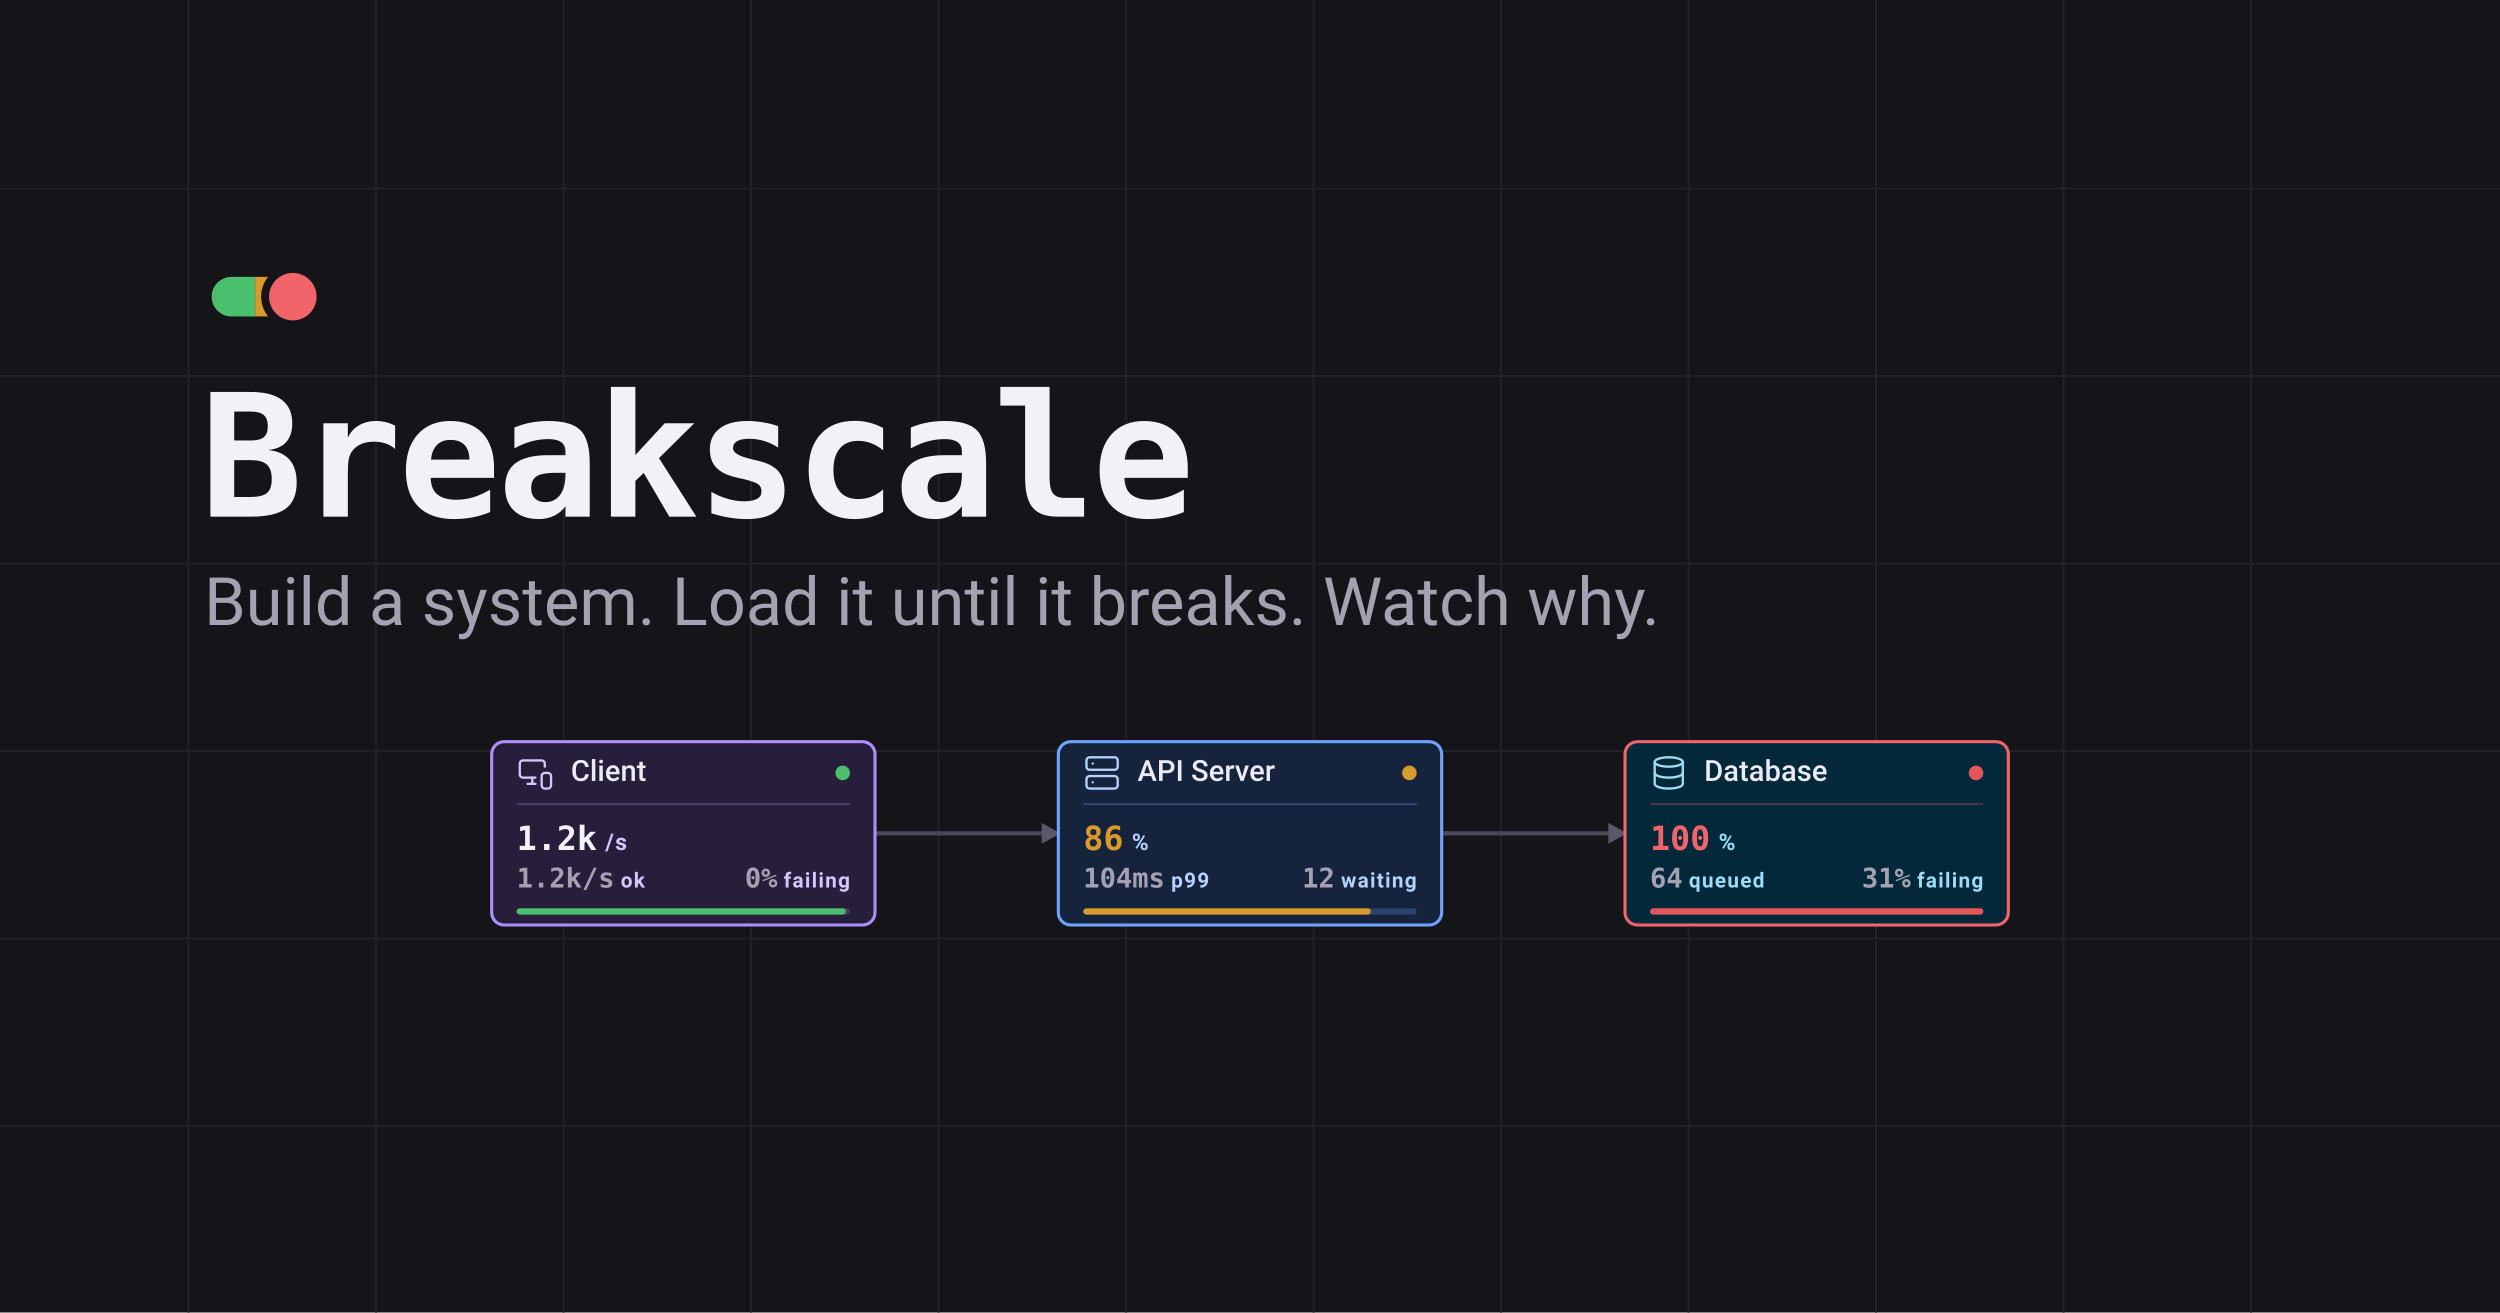
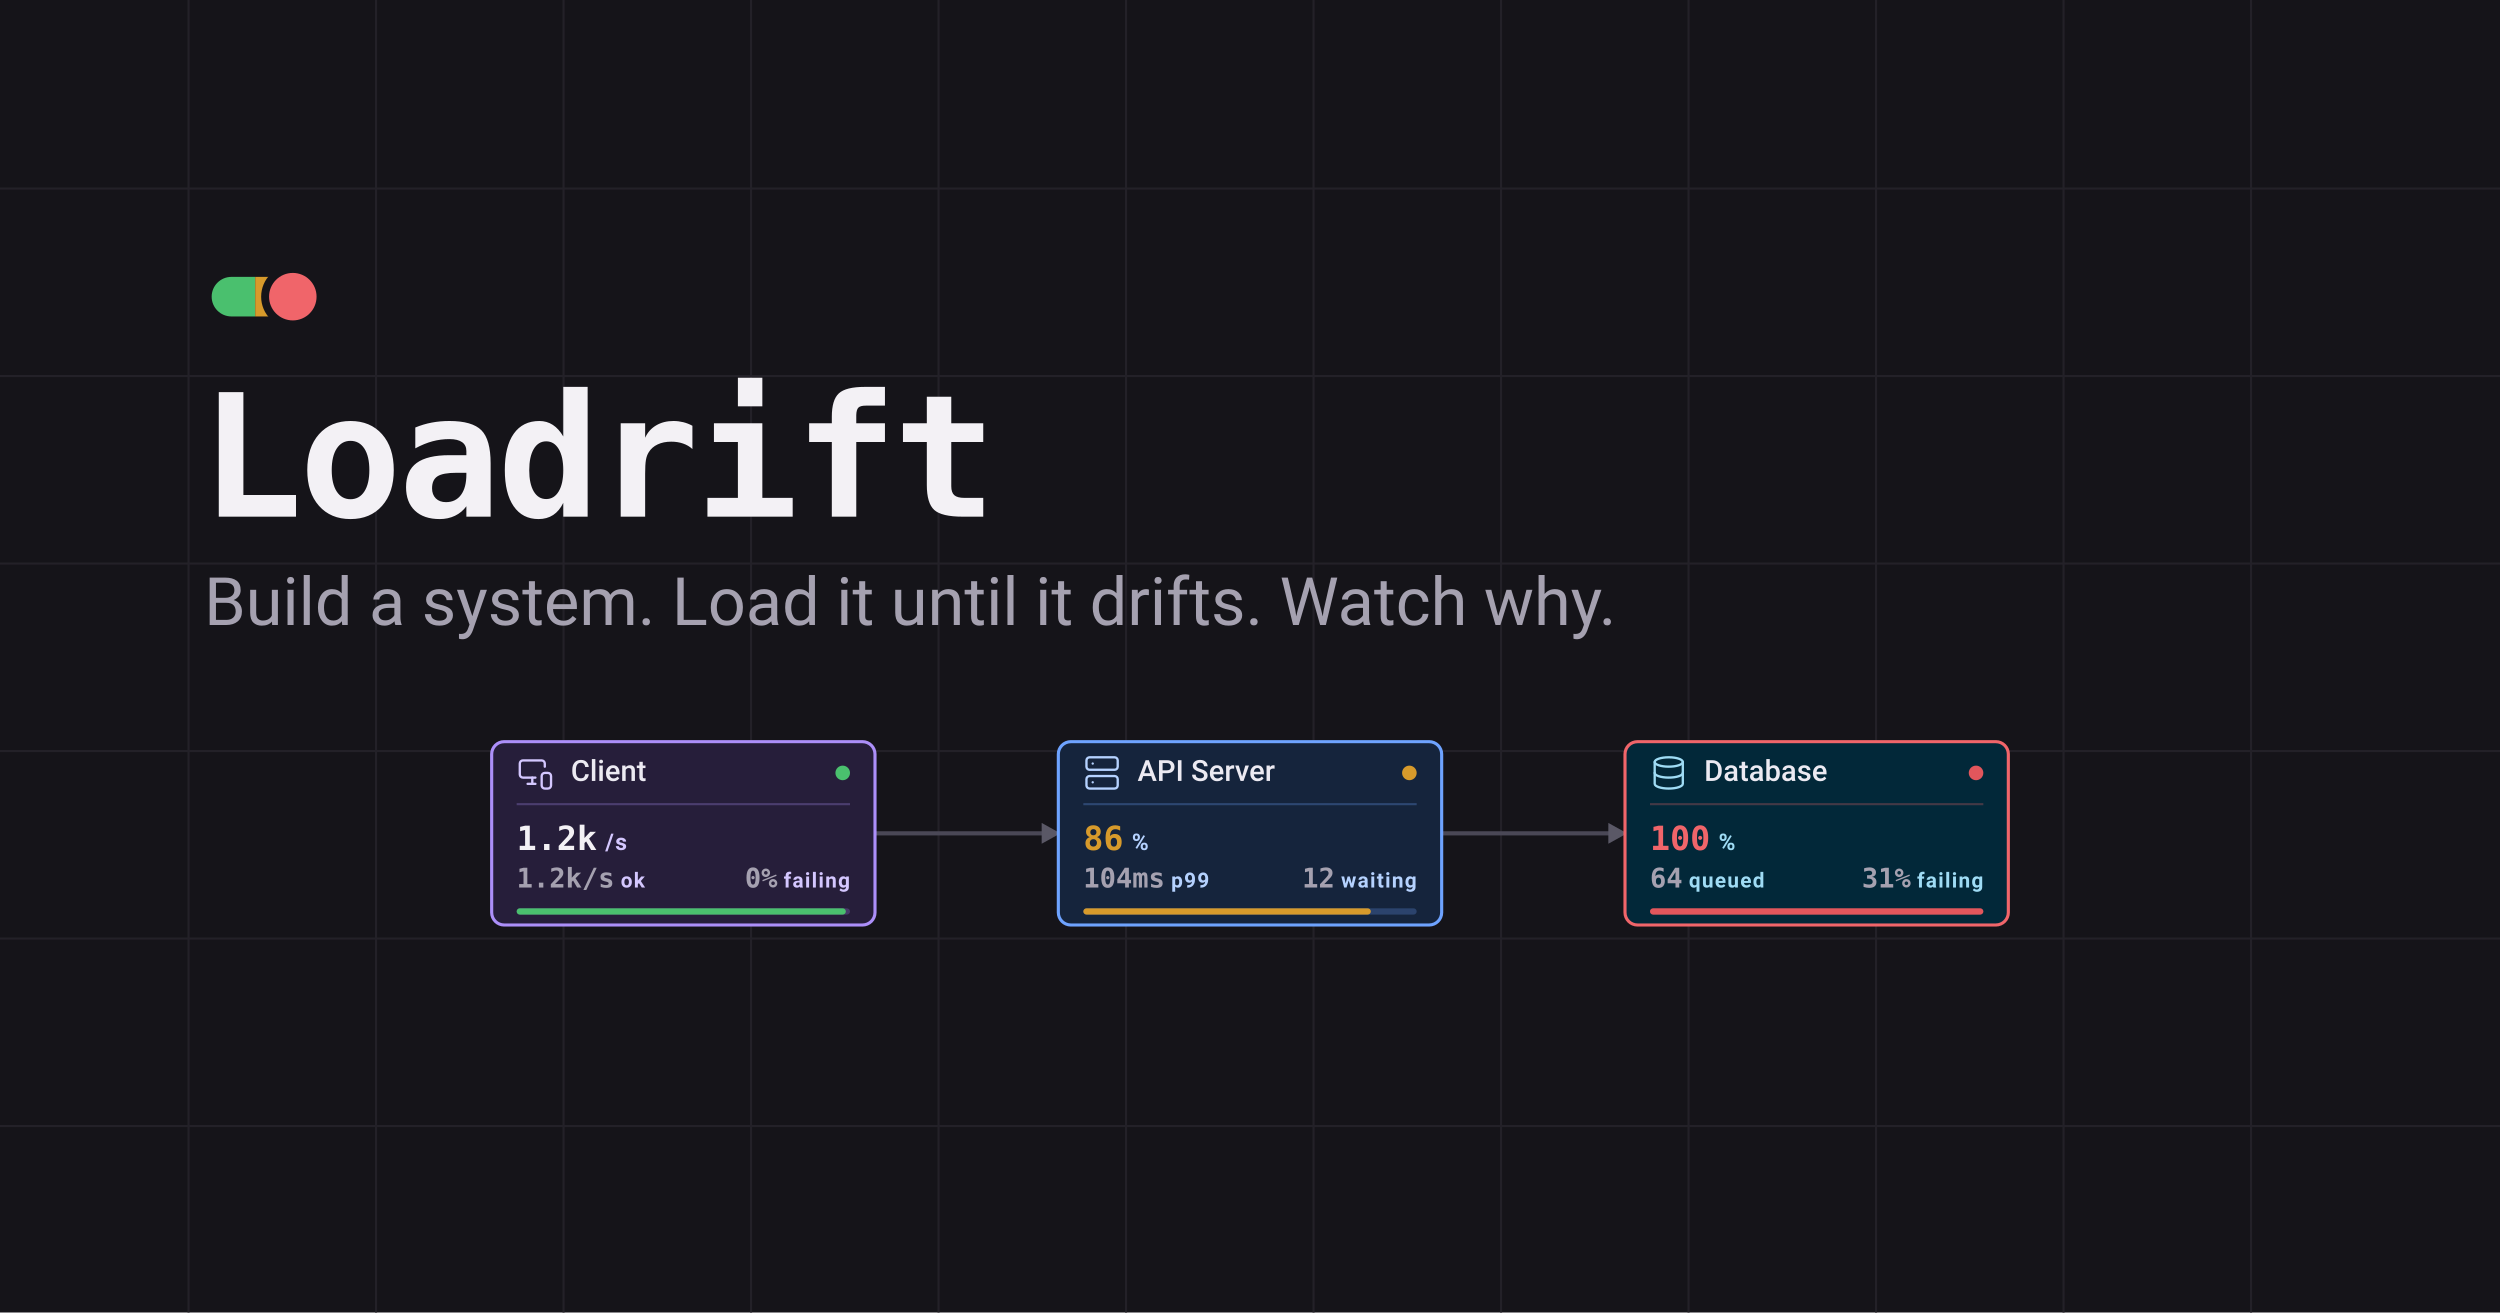
- <svg xmlns="http://www.w3.org/2000/svg" viewBox="0 0 1200 630" width="1200" height="630" role="img" aria-label="Breakscale: build a system, load it until it breaks, and watch why">
+ <svg xmlns="http://www.w3.org/2000/svg" viewBox="0 0 1200 630" width="1200" height="630" role="img" aria-label="Loadrift: build a system, load it until it drifts, and watch why">
  <rect width="1200" height="630" fill="#151419" />
  <g stroke="#232128" stroke-width="1">
    <path d="M0 90.5h1200M0 180.5h1200M0 270.5h1200M0 360.5h1200M0 450.5h1200M0 540.5h1200" />
    <path d="M90.5 0v630M180.5 0v630M270.5 0v630M360.5 0v630M450.5 0v630M540.5 0v630M630.5 0v630M720.5 0v630M810.5 0v630M900.5 0v630M990.5 0v630M1080.5 0v630" />
  </g>
  <g transform="translate(94, 112) scale(1.9)">
    <path d="M9 11 H15 V21 H9 A5 5 0 0 1 4 16 A5 5 0 0 1 9 11 Z" fill="#4ac06e" />
    <rect x="15" y="11" width="5" height="10" fill="#d79a2b" />
    <path d="M20 11 H23 A5 5 0 0 1 28 16 A5 5 0 0 1 23 21 H20 Z" fill="#f0656a" />
    <circle cx="24.5" cy="16" r="8" fill="#151419" />
    <circle cx="24.5" cy="16" r="6" fill="#f0656a" />
  </g>
-   <text x="96" y="248" font-family="ui-monospace, 'SF Mono', 'JetBrains Mono', Menlo, Consolas, monospace" font-size="82" font-weight="700" letter-spacing="-1.8" fill="#f3f1f5">Breakscale</text>
-   <text x="98" y="300" font-family="ui-sans-serif, system-ui, -apple-system, 'Segoe UI', Roboto, sans-serif" font-size="32" fill="#a5a1b0">Build a system. Load it until it breaks. Watch why.</text>
+   <text x="96" y="248" font-family="ui-monospace, 'SF Mono', 'JetBrains Mono', Menlo, Consolas, monospace" font-size="82" font-weight="700" letter-spacing="-1.8" fill="#f3f1f5">Loadrift</text>
+   <text x="98" y="300" font-family="ui-sans-serif, system-ui, -apple-system, 'Segoe UI', Roboto, sans-serif" font-size="32" fill="#a5a1b0">Build a system. Load it until it drifts. Watch why.</text>
  <g transform="translate(236, 356)">
    <path d="M184 44 H266" stroke="#4a4856" stroke-width="2" />
    <path d="M456 44 H538" stroke="#4a4856" stroke-width="2" />
    <path d="M264 39 L273 44 L264 49 Z" fill="#5a5866" />
    <path d="M536 39 L545 44 L536 49 Z" fill="#5a5866" />
    <g transform="translate(0,0)">
      <rect width="184" height="88" rx="6" fill="#261e3a" stroke="#ac8ff9" stroke-width="1.5" />
      <line x1="12" y1="30" x2="172" y2="30" stroke="#ac8ff9" stroke-opacity="0.28" stroke-width="1" />
      <g transform="translate(12,6) scale(0.75)" fill="none" stroke="#d4c7ff" stroke-width="1.5" stroke-linecap="round" stroke-linejoin="round">
        <path d="M18 8V6a2 2 0 0 0-2-2H4a2 2 0 0 0-2 2v7a2 2 0 0 0 2 2h8" />
        <path d="M10 19v-3.96 3.15" />
        <path d="M7 19h5" />
        <rect width="6" height="10" x="16" y="12" rx="2" />
      </g>
      <text x="38" y="15" font-family="ui-sans-serif, system-ui, -apple-system, 'Segoe UI', Roboto, sans-serif" font-size="14" font-weight="450" fill="#eceaf2" dominant-baseline="middle">Client</text>
      <circle cx="168.5" cy="15" r="3.5" fill="#4ac06e" />
      <text x="12" y="52" font-family="ui-monospace, 'SF Mono', 'JetBrains Mono', Menlo, Consolas, monospace" font-size="16" font-weight="650" fill="#f3f1f5">1.2k<tspan font-family="ui-sans-serif, system-ui, -apple-system, 'Segoe UI', Roboto, sans-serif" font-size="11" font-weight="650" fill="#d4c7ff" letter-spacing="0.66" dx="4">/s</tspan>
      </text>
      <text x="12" y="70" font-family="ui-monospace, 'SF Mono', 'JetBrains Mono', Menlo, Consolas, monospace" font-size="13" font-weight="650" fill="#a5a1b0">1.2k/s<tspan font-family="ui-sans-serif, system-ui, -apple-system, 'Segoe UI', Roboto, sans-serif" font-size="10" font-weight="650" fill="#d4c7ff" letter-spacing="0.6" dx="3">ok</tspan>
      </text>
      <text x="172" y="70" text-anchor="end" font-family="ui-monospace, 'SF Mono', 'JetBrains Mono', Menlo, Consolas, monospace" font-size="13" font-weight="650" fill="#a5a1b0">0%<tspan font-family="ui-sans-serif, system-ui, -apple-system, 'Segoe UI', Roboto, sans-serif" font-size="10" font-weight="650" fill="#d4c7ff" letter-spacing="0.6" dx="3">failing</tspan>
      </text>
      <rect x="12" y="80" width="160" height="3" rx="1.5" fill="#ac8ff9" fill-opacity="0.25" />
      <rect x="12" y="80" width="158" height="3" rx="1.5" fill="#4ac06e" />
    </g>
    <g transform="translate(272,0)">
      <rect width="184" height="88" rx="6" fill="#15243c" stroke="#6ea3ff" stroke-width="1.5" />
      <line x1="12" y1="30" x2="172" y2="30" stroke="#6ea3ff" stroke-opacity="0.28" stroke-width="1" />
      <g transform="translate(12,6) scale(0.75)" fill="none" stroke="#b5d2ff" stroke-width="1.5" stroke-linecap="round" stroke-linejoin="round">
        <rect width="20" height="8" x="2" y="2" rx="2" />
        <rect width="20" height="8" x="2" y="14" rx="2" />
        <path d="M6 6h.01M6 18h.01" />
      </g>
      <text x="38" y="15" font-family="ui-sans-serif, system-ui, -apple-system, 'Segoe UI', Roboto, sans-serif" font-size="14" font-weight="450" fill="#eceaf2" dominant-baseline="middle">API Server</text>
      <circle cx="168.5" cy="15" r="3.5" fill="#d79a2b" />
      <text x="12" y="52" font-family="ui-monospace, 'SF Mono', 'JetBrains Mono', Menlo, Consolas, monospace" font-size="16" font-weight="650" fill="#d79a2b">86<tspan font-family="ui-sans-serif, system-ui, -apple-system, 'Segoe UI', Roboto, sans-serif" font-size="11" font-weight="650" fill="#b5d2ff" letter-spacing="0.66" dx="4">%</tspan>
      </text>
      <text x="12" y="70" font-family="ui-monospace, 'SF Mono', 'JetBrains Mono', Menlo, Consolas, monospace" font-size="13" font-weight="650" fill="#a5a1b0">104ms<tspan font-family="ui-sans-serif, system-ui, -apple-system, 'Segoe UI', Roboto, sans-serif" font-size="10" font-weight="650" fill="#b5d2ff" letter-spacing="0.6" dx="3">p99</tspan>
      </text>
      <text x="172" y="70" text-anchor="end" font-family="ui-monospace, 'SF Mono', 'JetBrains Mono', Menlo, Consolas, monospace" font-size="13" font-weight="650" fill="#a5a1b0">12<tspan font-family="ui-sans-serif, system-ui, -apple-system, 'Segoe UI', Roboto, sans-serif" font-size="10" font-weight="650" fill="#b5d2ff" letter-spacing="0.6" dx="3">waiting</tspan>
      </text>
      <rect x="12" y="80" width="160" height="3" rx="1.5" fill="#6ea3ff" fill-opacity="0.25" />
      <rect x="12" y="80" width="138" height="3" rx="1.5" fill="#d79a2b" />
    </g>
    <g transform="translate(544,0)">
      <rect width="184" height="88" rx="6" fill="#022839" stroke="#f0656a" stroke-width="1.5" />
      <line x1="12" y1="30" x2="172" y2="30" stroke="#f0656a" stroke-opacity="0.28" stroke-width="1" />
      <g transform="translate(12,6) scale(0.75)" fill="none" stroke="#9fdcf5" stroke-width="1.5" stroke-linecap="round" stroke-linejoin="round">
        <ellipse cx="12" cy="5" rx="9" ry="3" />
        <path d="M3 5v14a9 3 0 0 0 18 0V5" />
        <path d="M3 12a9 3 0 0 0 18 0" />
      </g>
      <text x="38" y="15" font-family="ui-sans-serif, system-ui, -apple-system, 'Segoe UI', Roboto, sans-serif" font-size="14" font-weight="450" fill="#eceaf2" dominant-baseline="middle">Database</text>
      <circle cx="168.5" cy="15" r="3.5" fill="#e2565c" />
      <text x="12" y="52" font-family="ui-monospace, 'SF Mono', 'JetBrains Mono', Menlo, Consolas, monospace" font-size="16" font-weight="650" fill="#f0656a">100<tspan font-family="ui-sans-serif, system-ui, -apple-system, 'Segoe UI', Roboto, sans-serif" font-size="11" font-weight="650" fill="#9fdcf5" letter-spacing="0.66" dx="4">%</tspan>
      </text>
      <text x="12" y="70" font-family="ui-monospace, 'SF Mono', 'JetBrains Mono', Menlo, Consolas, monospace" font-size="13" font-weight="650" fill="#a5a1b0">64<tspan font-family="ui-sans-serif, system-ui, -apple-system, 'Segoe UI', Roboto, sans-serif" font-size="10" font-weight="650" fill="#9fdcf5" letter-spacing="0.6" dx="3">queued</tspan>
      </text>
      <text x="172" y="70" text-anchor="end" font-family="ui-monospace, 'SF Mono', 'JetBrains Mono', Menlo, Consolas, monospace" font-size="13" font-weight="650" fill="#a5a1b0">31%<tspan font-family="ui-sans-serif, system-ui, -apple-system, 'Segoe UI', Roboto, sans-serif" font-size="10" font-weight="650" fill="#9fdcf5" letter-spacing="0.6" dx="3">failing</tspan>
      </text>
      <rect x="12" y="80" width="160" height="3" rx="1.5" fill="#f0656a" fill-opacity="0.25" />
      <rect x="12" y="80" width="160" height="3" rx="1.5" fill="#e2565c" />
    </g>
  </g>
</svg>
